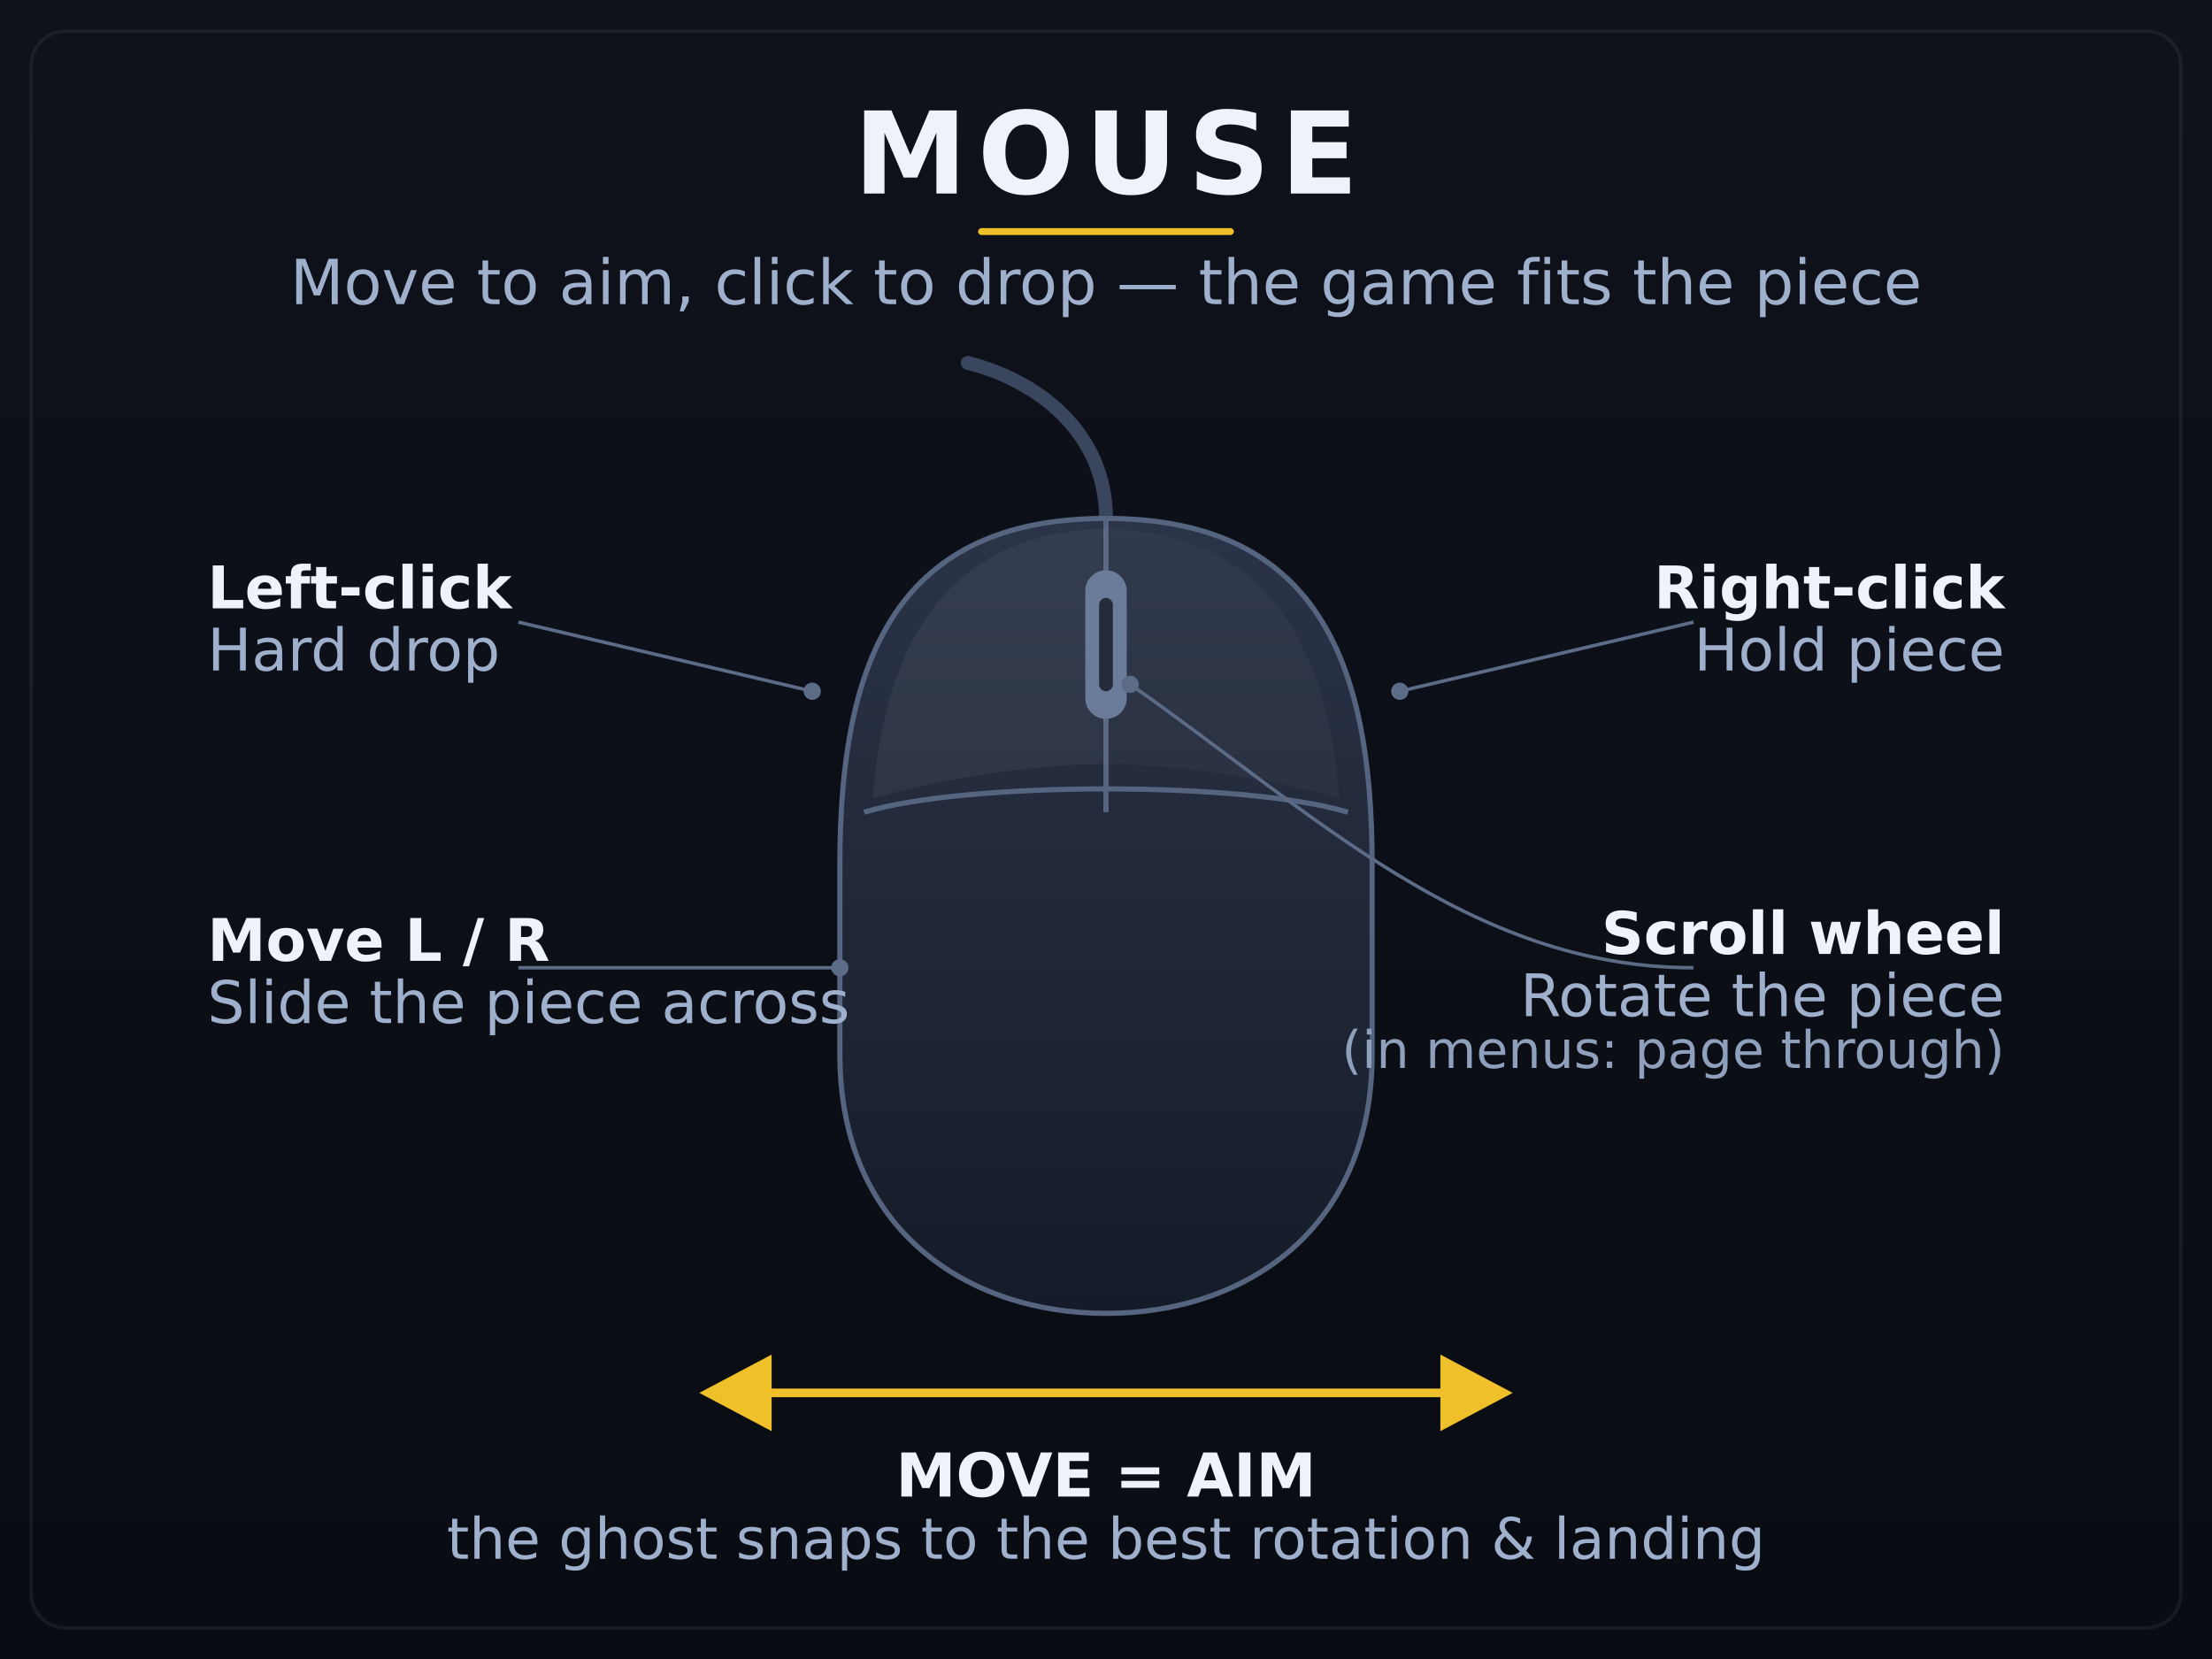
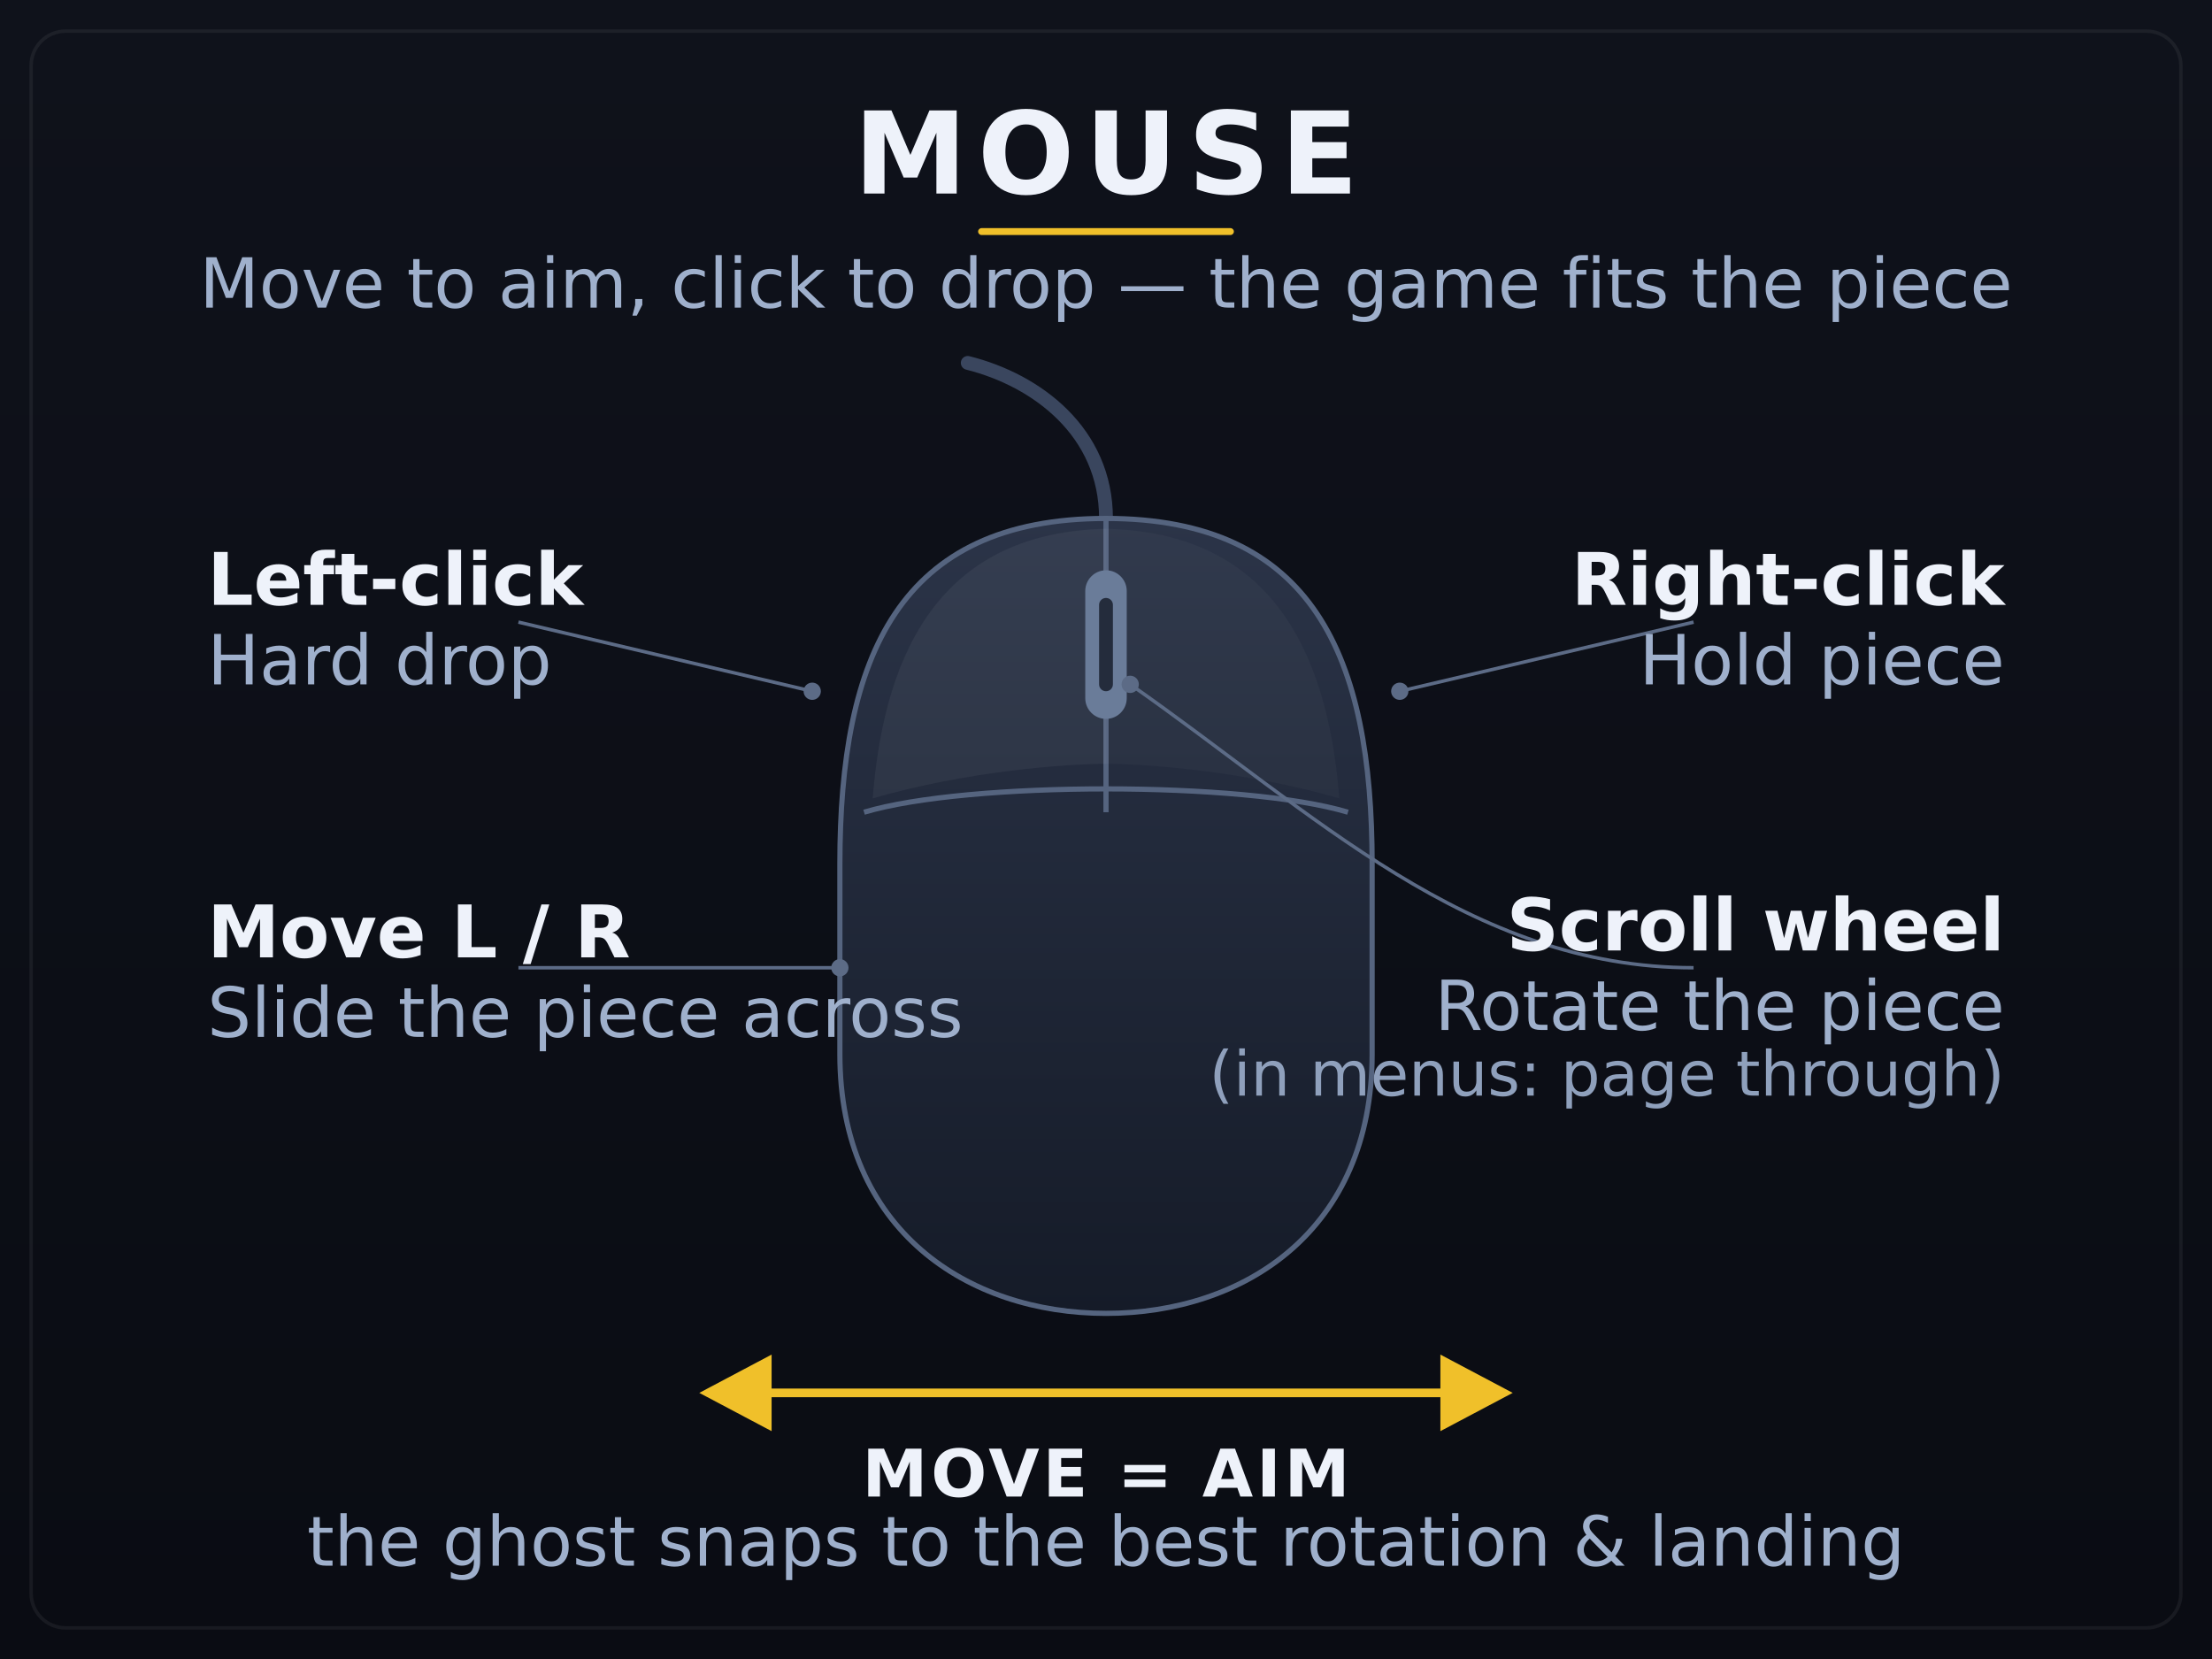
<svg xmlns="http://www.w3.org/2000/svg" width="1280" height="960" viewBox="0 0 1280 960" font-family="DejaVu Sans, 'Liberation Sans', sans-serif">
  <defs>
    <linearGradient id="mouseBody" x1="0" y1="0" x2="0" y2="1">
      <stop offset="0" stop-color="#2b3448" />
      <stop offset="1" stop-color="#151b28" />
    </linearGradient>
    <linearGradient id="bg" x1="0" y1="0" x2="0" y2="1">
      <stop offset="0" stop-color="#0f121b" />
      <stop offset="1" stop-color="#0a0c13" />
    </linearGradient>
  </defs>
  <rect width="1280" height="960" fill="url(#bg)" />
  <rect x="18" y="18" width="1244" height="924" rx="20" fill="none" stroke="#ffffff" stroke-opacity="0.06" stroke-width="2" />
  <text x="640" y="112" text-anchor="middle" font-size="66" font-weight="700" fill="#eef2fa" letter-spacing="6">MOUSE</text>
  <rect x="566" y="132" width="148" height="4" rx="2" fill="#f0c02a" />
-   <text x="640" y="176" text-anchor="middle" font-size="36" fill="#9fb0cc">Move to aim, click to drop — the game fits the piece</text>
+   <text x="640" y="178" text-anchor="middle" font-size="40" fill="#9fb0cc">Move to aim, click to drop — the game fits the piece</text>
  <g>
    <path d="M640 300 C 640 250, 600 220, 560 210" fill="none" stroke="#3a465e" stroke-width="8" stroke-linecap="round" />
    <path d="M640 300              C 520 300, 486 380, 486 500              L 486 610              C 486 712, 560 760, 640 760              C 720 760, 794 712, 794 610              L 794 500              C 794 380, 760 300, 640 300 Z" fill="url(#mouseBody)" stroke="#55647f" stroke-width="3" />
    <path d="M640 300 L 640 470" stroke="#55647f" stroke-width="3" />
    <path d="M500 470 C 560 452, 720 452, 780 470" fill="none" stroke="#55647f" stroke-width="3" />
    <path d="M640 306 C 548 308, 512 372, 505 462 C 560 446, 618 442, 640 442 Z" fill="#ffffff" fill-opacity="0.05" />
    <path d="M640 306 C 732 308, 768 372, 775 462 C 720 446, 662 442, 640 442 Z" fill="#ffffff" fill-opacity="0.03" />
    <rect x="628" y="330" width="24" height="86" rx="12" fill="#6a7c99" />
    <rect x="636" y="346" width="8" height="54" rx="4" fill="#242c3c" />
  </g>
  <g stroke="#f0c02a" stroke-width="5" fill="#f0c02a">
    <line x1="410" y1="806" x2="870" y2="806" />
    <path d="M410 806 l 34 -18 l 0 36 Z" />
    <path d="M870 806 l -34 -18 l 0 36 Z" />
  </g>
-   <text x="640" y="866" text-anchor="middle" font-size="35" font-weight="700" fill="#eef2fa">MOVE  =  AIM</text>
-   <text x="640" y="902" text-anchor="middle" font-size="33" fill="#9fb0cc">the ghost snaps to the best rotation &amp; landing</text>
+   <text x="640" y="866" text-anchor="middle" font-size="38" font-weight="700" fill="#eef2fa" letter-spacing="2">MOVE  =  AIM</text>
+   <text x="640" y="906" text-anchor="middle" font-size="40" fill="#9fb0cc">the ghost snaps to the best rotation &amp; landing</text>
  <g stroke="#5c6b86" stroke-width="2" fill="none">
    <path d="M300 360 L 470 400" />
  </g>
  <circle cx="470" cy="400" r="5" fill="#5c6b86" />
-   <text x="120" y="352" font-size="34" font-weight="700" fill="#eef2fa">Left-click</text>
-   <text x="120" y="388" font-size="34" fill="#9fb0cc">Hard drop</text>
+   <text x="120" y="350" font-size="42" font-weight="700" fill="#eef2fa">Left-click</text>
+   <text x="120" y="396" font-size="40" fill="#9fb0cc">Hard drop</text>
  <g stroke="#5c6b86" stroke-width="2" fill="none">
    <path d="M980 360 L 810 400" />
  </g>
  <circle cx="810" cy="400" r="5" fill="#5c6b86" />
-   <text x="1160" y="352" text-anchor="end" font-size="34" font-weight="700" fill="#eef2fa">Right-click</text>
-   <text x="1160" y="388" text-anchor="end" font-size="34" fill="#9fb0cc">Hold piece</text>
+   <text x="1160" y="350" text-anchor="end" font-size="42" font-weight="700" fill="#eef2fa">Right-click</text>
+   <text x="1160" y="396" text-anchor="end" font-size="40" fill="#9fb0cc">Hold piece</text>
  <g stroke="#5c6b86" stroke-width="2" fill="none">
    <path d="M980 560 C 850 560, 760 470, 654 396" />
  </g>
  <circle cx="654" cy="396" r="5" fill="#5c6b86" />
-   <text x="1160" y="552" text-anchor="end" font-size="34" font-weight="700" fill="#eef2fa">Scroll wheel</text>
-   <text x="1160" y="588" text-anchor="end" font-size="34" fill="#9fb0cc">Rotate the piece</text>
-   <text x="1160" y="618" text-anchor="end" font-size="30" fill="#8fa0bc">(in menus: page through)</text>
+   <text x="1160" y="550" text-anchor="end" font-size="42" font-weight="700" fill="#eef2fa">Scroll wheel</text>
+   <text x="1160" y="596" text-anchor="end" font-size="40" fill="#9fb0cc">Rotate the piece</text>
+   <text x="1160" y="634" text-anchor="end" font-size="36" fill="#8fa0bc">(in menus: page through)</text>
  <g stroke="#5c6b86" stroke-width="2" fill="none">
    <path d="M300 560 L 486 560" />
  </g>
  <circle cx="486" cy="560" r="5" fill="#5c6b86" />
-   <text x="120" y="556" font-size="34" font-weight="700" fill="#eef2fa">Move L / R</text>
-   <text x="120" y="592" font-size="34" fill="#9fb0cc">Slide the piece across</text>
+   <text x="120" y="554" font-size="42" font-weight="700" fill="#eef2fa">Move L / R</text>
+   <text x="120" y="600" font-size="40" fill="#9fb0cc">Slide the piece across</text>
</svg>
